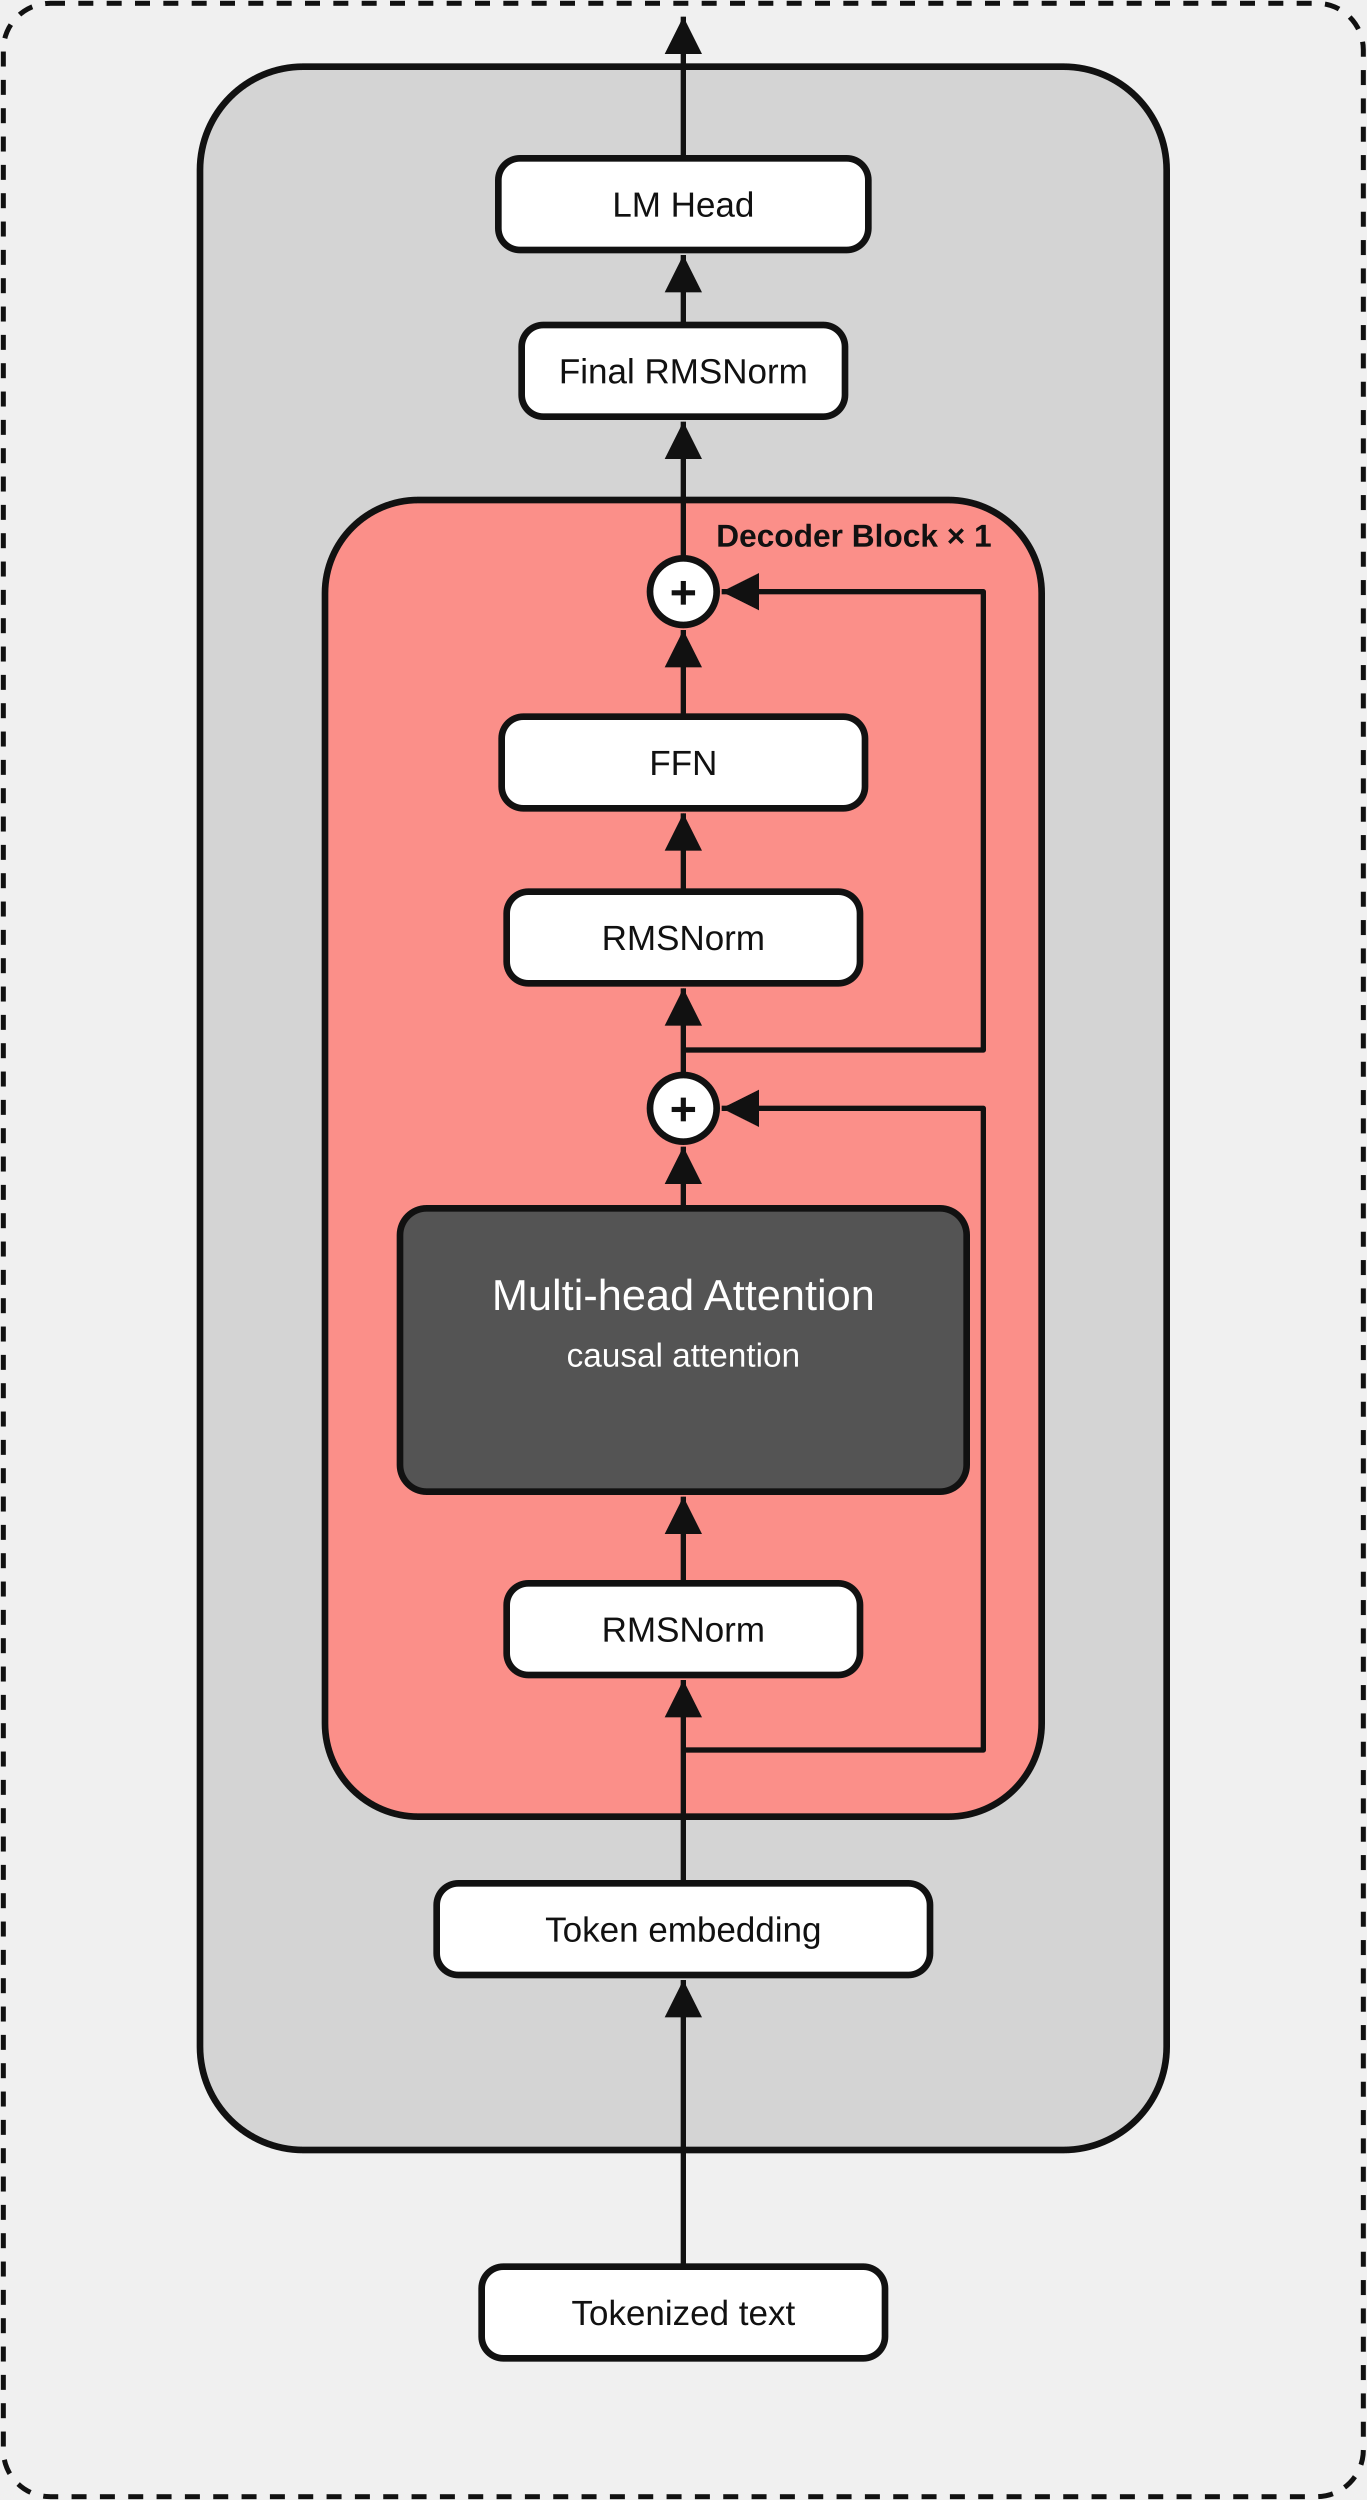
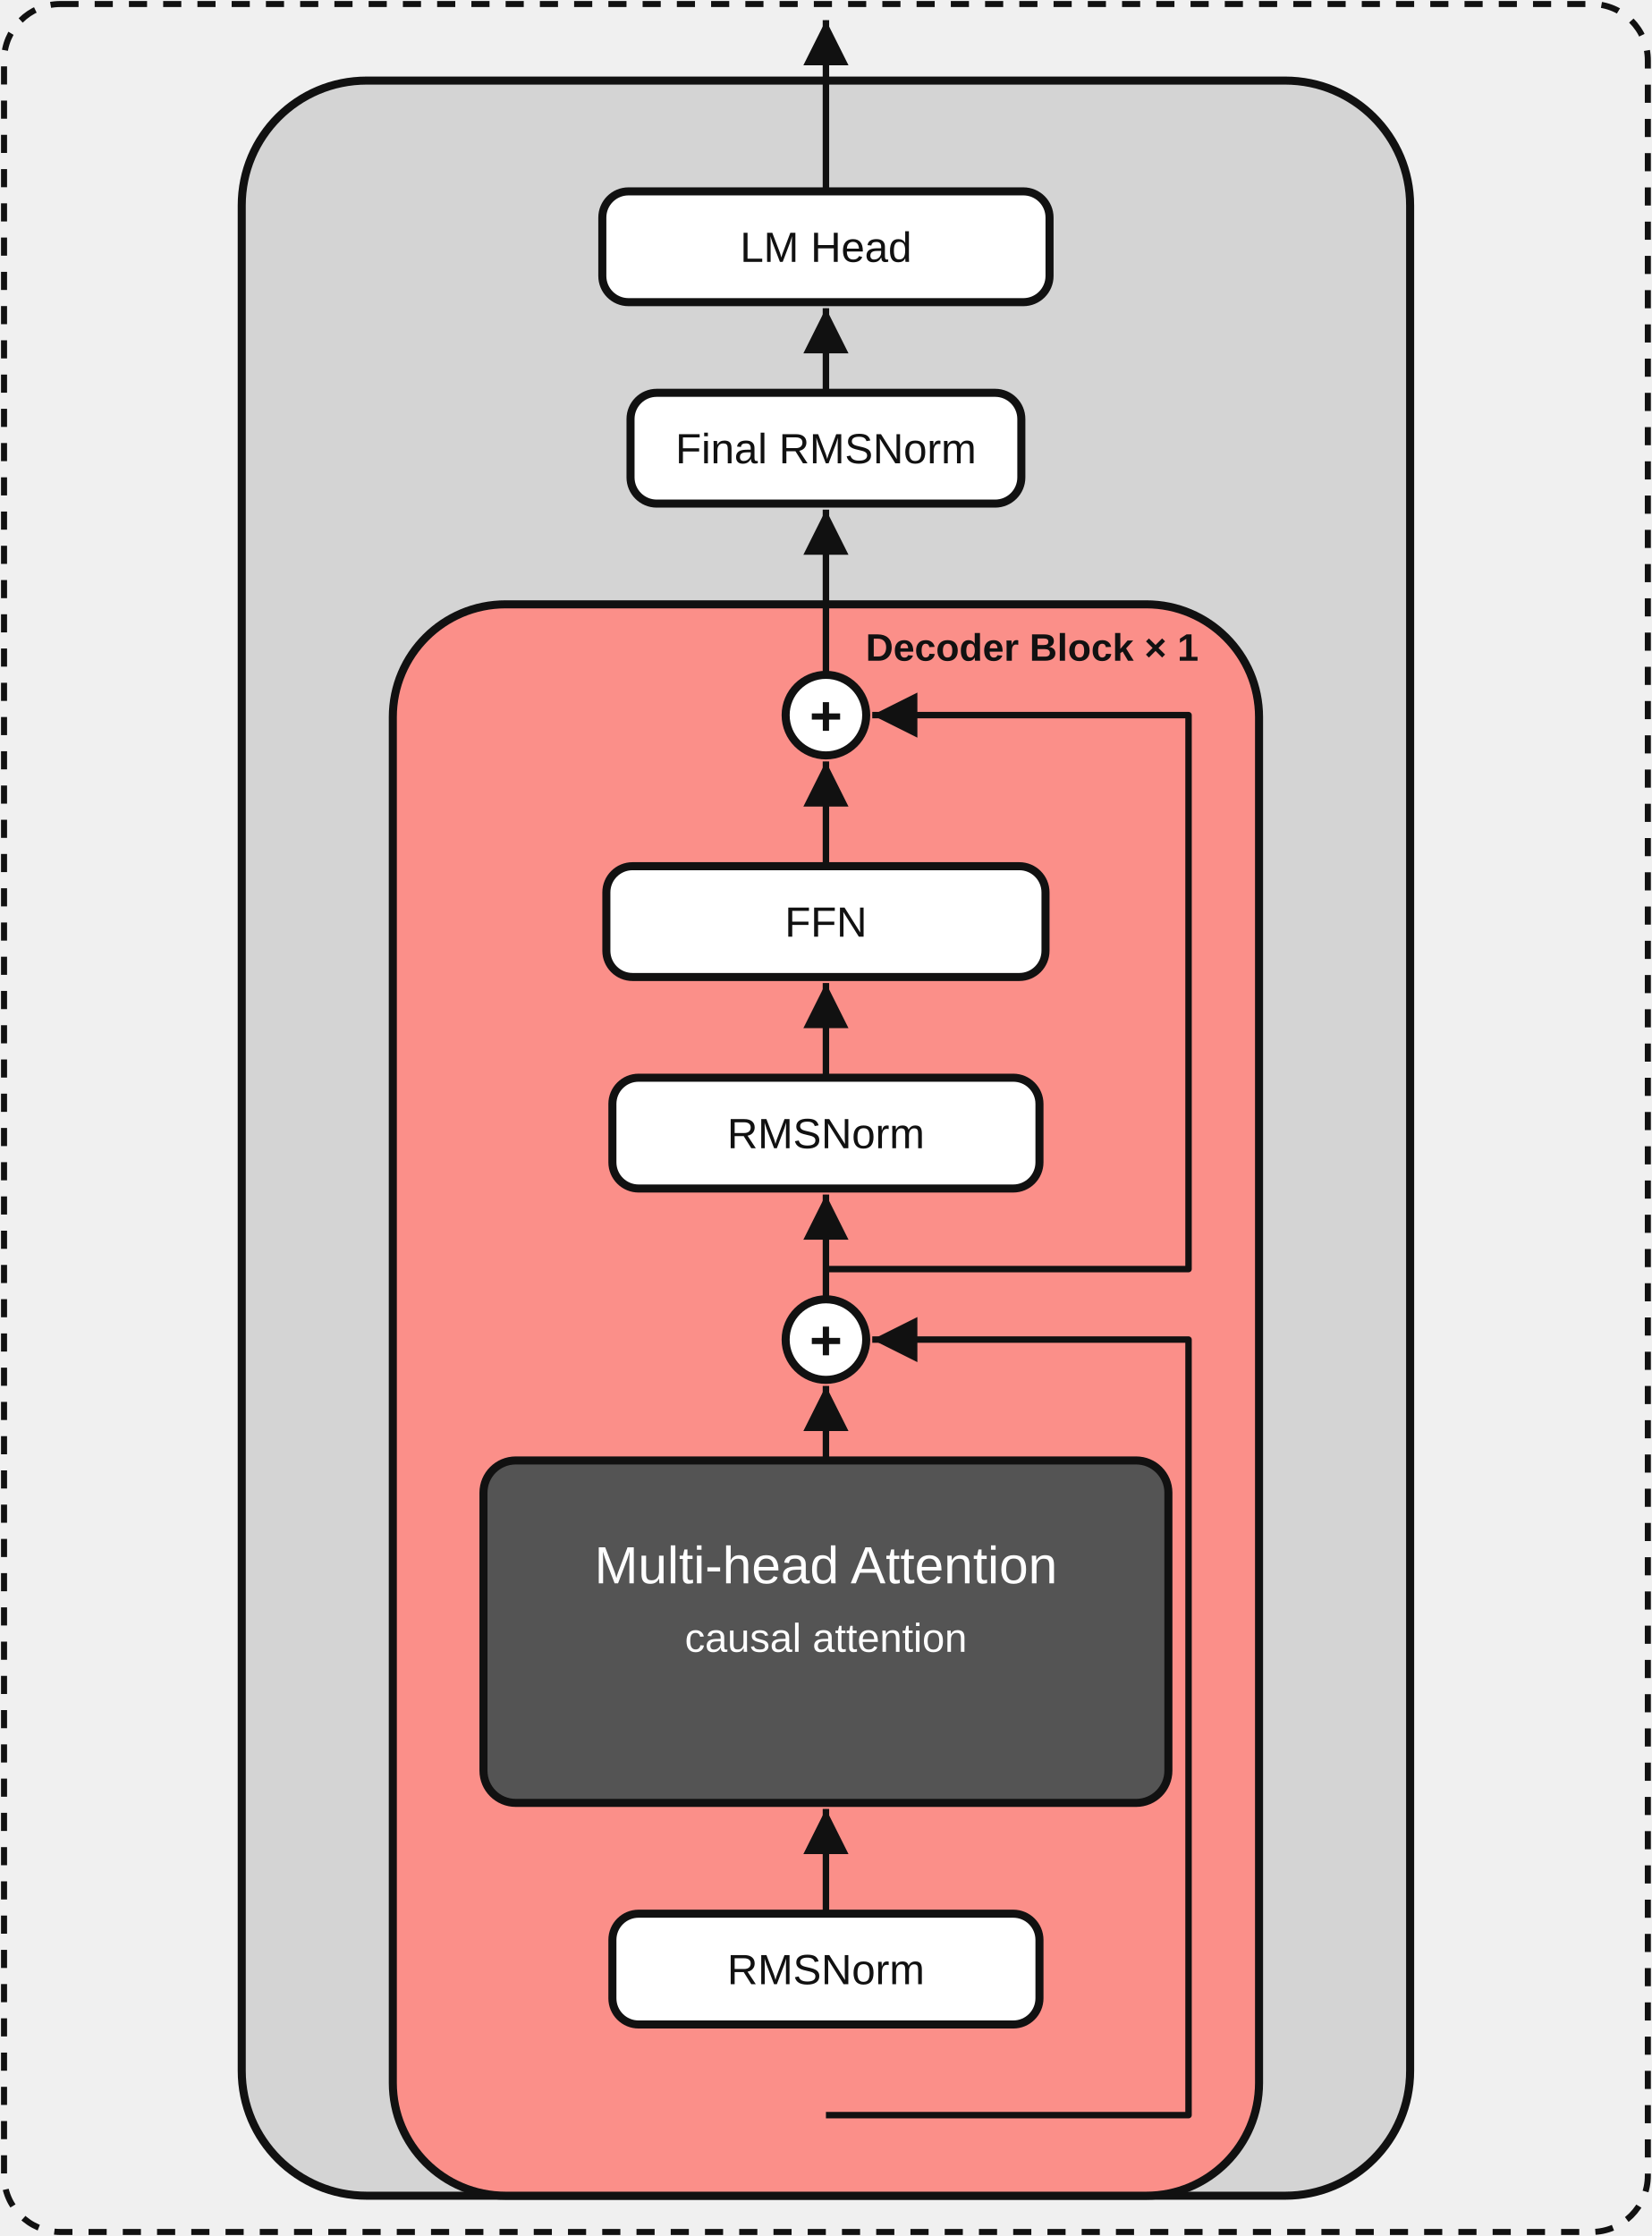
- <svg xmlns="http://www.w3.org/2000/svg" width="820" height="1500" viewBox="0 0 820 1500" role="img" aria-label="Blank MoE MLA decoder architecture layout with coral block" style="font-family:Arial, Helvetica, sans-serif">
+ <svg xmlns="http://www.w3.org/2000/svg" width="820" height="1110" viewBox="0 0 820 1110" role="img" aria-label="Compact decoder backbone for multimodal architectures" style="font-family:Arial, Helvetica, sans-serif">
  <circle data-anchor="origin" cx="0" cy="0" r="0" opacity="0" />
-   <circle data-anchor="input" cx="410" cy="1415" r="0" opacity="0" />
+   <circle data-anchor="input_rmsnorm" cx="410" cy="1008" r="0" opacity="0" />
  <circle data-anchor="output" cx="410" cy="10" r="0" opacity="0" />
-   <circle data-anchor="residual_lower_in" cx="410" cy="1050" r="0" opacity="0" />
-   <circle data-anchor="residual_lower_out" cx="433" cy="665" r="0" opacity="0" />
-   <circle data-anchor="residual_upper_in" cx="410" cy="630" r="0" opacity="0" />
-   <circle data-anchor="residual_upper_out" cx="433" cy="355" r="0" opacity="0" />
-   <circle data-anchor="input_rmsnorm" cx="410" cy="1008" r="0" opacity="0" />
  <style>
    .global-frame{fill:none;stroke:#111;stroke-width:3;stroke-dasharray:9 8}.outer{fill:#d4d4d4;stroke:#111;stroke-width:4}.block{fill:#fb8f89;stroke:#111;stroke-width:4}.module{fill:#fff;stroke:#111;stroke-width:4}.attention{fill:#545454;stroke:#111;stroke-width:4}.sum{fill:#fff;stroke:#111;stroke-width:4}.flow{fill:none;stroke:#111;stroke-width:3.2;marker-end:url(#thin-arrow)}.residual{fill:none;stroke:#111;stroke-width:3.2;stroke-linejoin:round;marker-end:url(#thin-arrow)}.label{font:500 21px Arial,Helvetica,sans-serif;fill:#111;text-anchor:middle}.attention-title{font:500 26px Arial,Helvetica,sans-serif;fill:#fff;text-anchor:middle}.attention-detail{font:500 20px Arial,Helvetica,sans-serif;fill:#fff;text-anchor:middle}.repeat{font:700 19px Arial,Helvetica,sans-serif;fill:#111;text-anchor:end}.sum-label{font:700 28px Arial,Helvetica,sans-serif;fill:#111;text-anchor:middle}
  </style>
  <defs>
    <marker id="thin-arrow" markerWidth="7" markerHeight="7" refX="7" refY="3.5" orient="auto">
      <path d="M0 0 L7 3.5 L0 7z" fill="#111" />
    </marker>
  </defs>
-   <rect width="820" height="1500" fill="none" />
-   <rect class="global-frame" x="2" y="2" width="816" height="1496" rx="28" />
-   <rect class="outer" x="120" y="40" width="580" height="1250" rx="62" />
+   <rect width="820" height="1110" fill="none" />
+   <rect class="global-frame" x="2" y="2" width="816" height="1106" rx="28" />
+   <rect class="outer" x="120" y="40" width="580" height="1050" rx="62" />
  <rect class="module" x="299" y="95" width="222" height="55" rx="13" />
  <rect class="module" x="313" y="195" width="194" height="55" rx="13" />
  <text data-slot="lm_head_label" class="label" x="410" y="130">LM Head</text>
  <text data-slot="final_norm_label" class="label" x="410" y="230">Final RMSNorm</text>
  <rect class="block" x="195" y="300" width="430" height="790" rx="56" />
  <text data-slot="decoder_repeat_label" class="repeat" x="595" y="328">Decoder Block × 1</text>
  <circle class="sum" cx="410" cy="355" r="20" />
-   <rect class="module" x="301" y="430" width="218" height="55" rx="13" fill="#e5e5e5" />
+   <rect class="module" x="301" y="430" width="218" height="55" rx="13" />
  <rect class="module" x="304" y="535" width="212" height="55" rx="13" />
  <circle class="sum" cx="410" cy="665" r="20" />
  <rect class="attention" x="240" y="725" width="340" height="170" rx="16" />
  <rect class="module" x="304" y="950" width="212" height="55" rx="13" />
  <text data-slot="residual_operator" class="sum-label" x="410" y="365">+</text>
  <text data-slot="ffn_label" class="label" x="410" y="465">FFN</text>
  <text data-slot="post_attention_norm_label" class="label" x="410" y="570">RMSNorm</text>
  <text data-slot="residual_operator" class="sum-label" x="410" y="675">+</text>
  <text data-slot="attention_label" class="attention-title" x="410" y="786">Multi-head Attention</text>
  <text data-slot="attention_schedule_label" class="attention-detail" x="410" y="820">causal attention</text>
  <text data-slot="input_norm_label" class="label" x="410" y="985">RMSNorm</text>
-   <g data-role="default-input-stage">
-     <rect class="module" x="262" y="1130" width="296" height="55" rx="13" />
-     <rect class="module" x="289" y="1360" width="242" height="55" rx="13" />
-     <text data-slot="embedding_label" class="label" x="410" y="1165">Token embedding</text>
-     <text data-slot="input_label" class="label" x="410" y="1395">Tokenized text</text>
-     <path class="flow" d="M410 1360 V1188" />
-     <path class="flow" d="M410 1130 V1008" />
-   </g>
  <path class="flow" d="M410 950 V898" />
  <path class="flow" d="M410 725 V688" />
  <path class="flow" d="M410 645 V593" />
  <path class="flow" d="M410 535 V488" />
  <path class="flow" d="M410 430 V378" />
  <path class="flow" d="M410 335 V253" />
  <path class="flow" d="M410 195 V153" />
  <path class="flow" d="M410 95 V10" />
  <path class="residual" d="M410 1050 H590 V665 H433" />
  <path class="residual" d="M410 630 H590 V355 H433" />
</svg>
